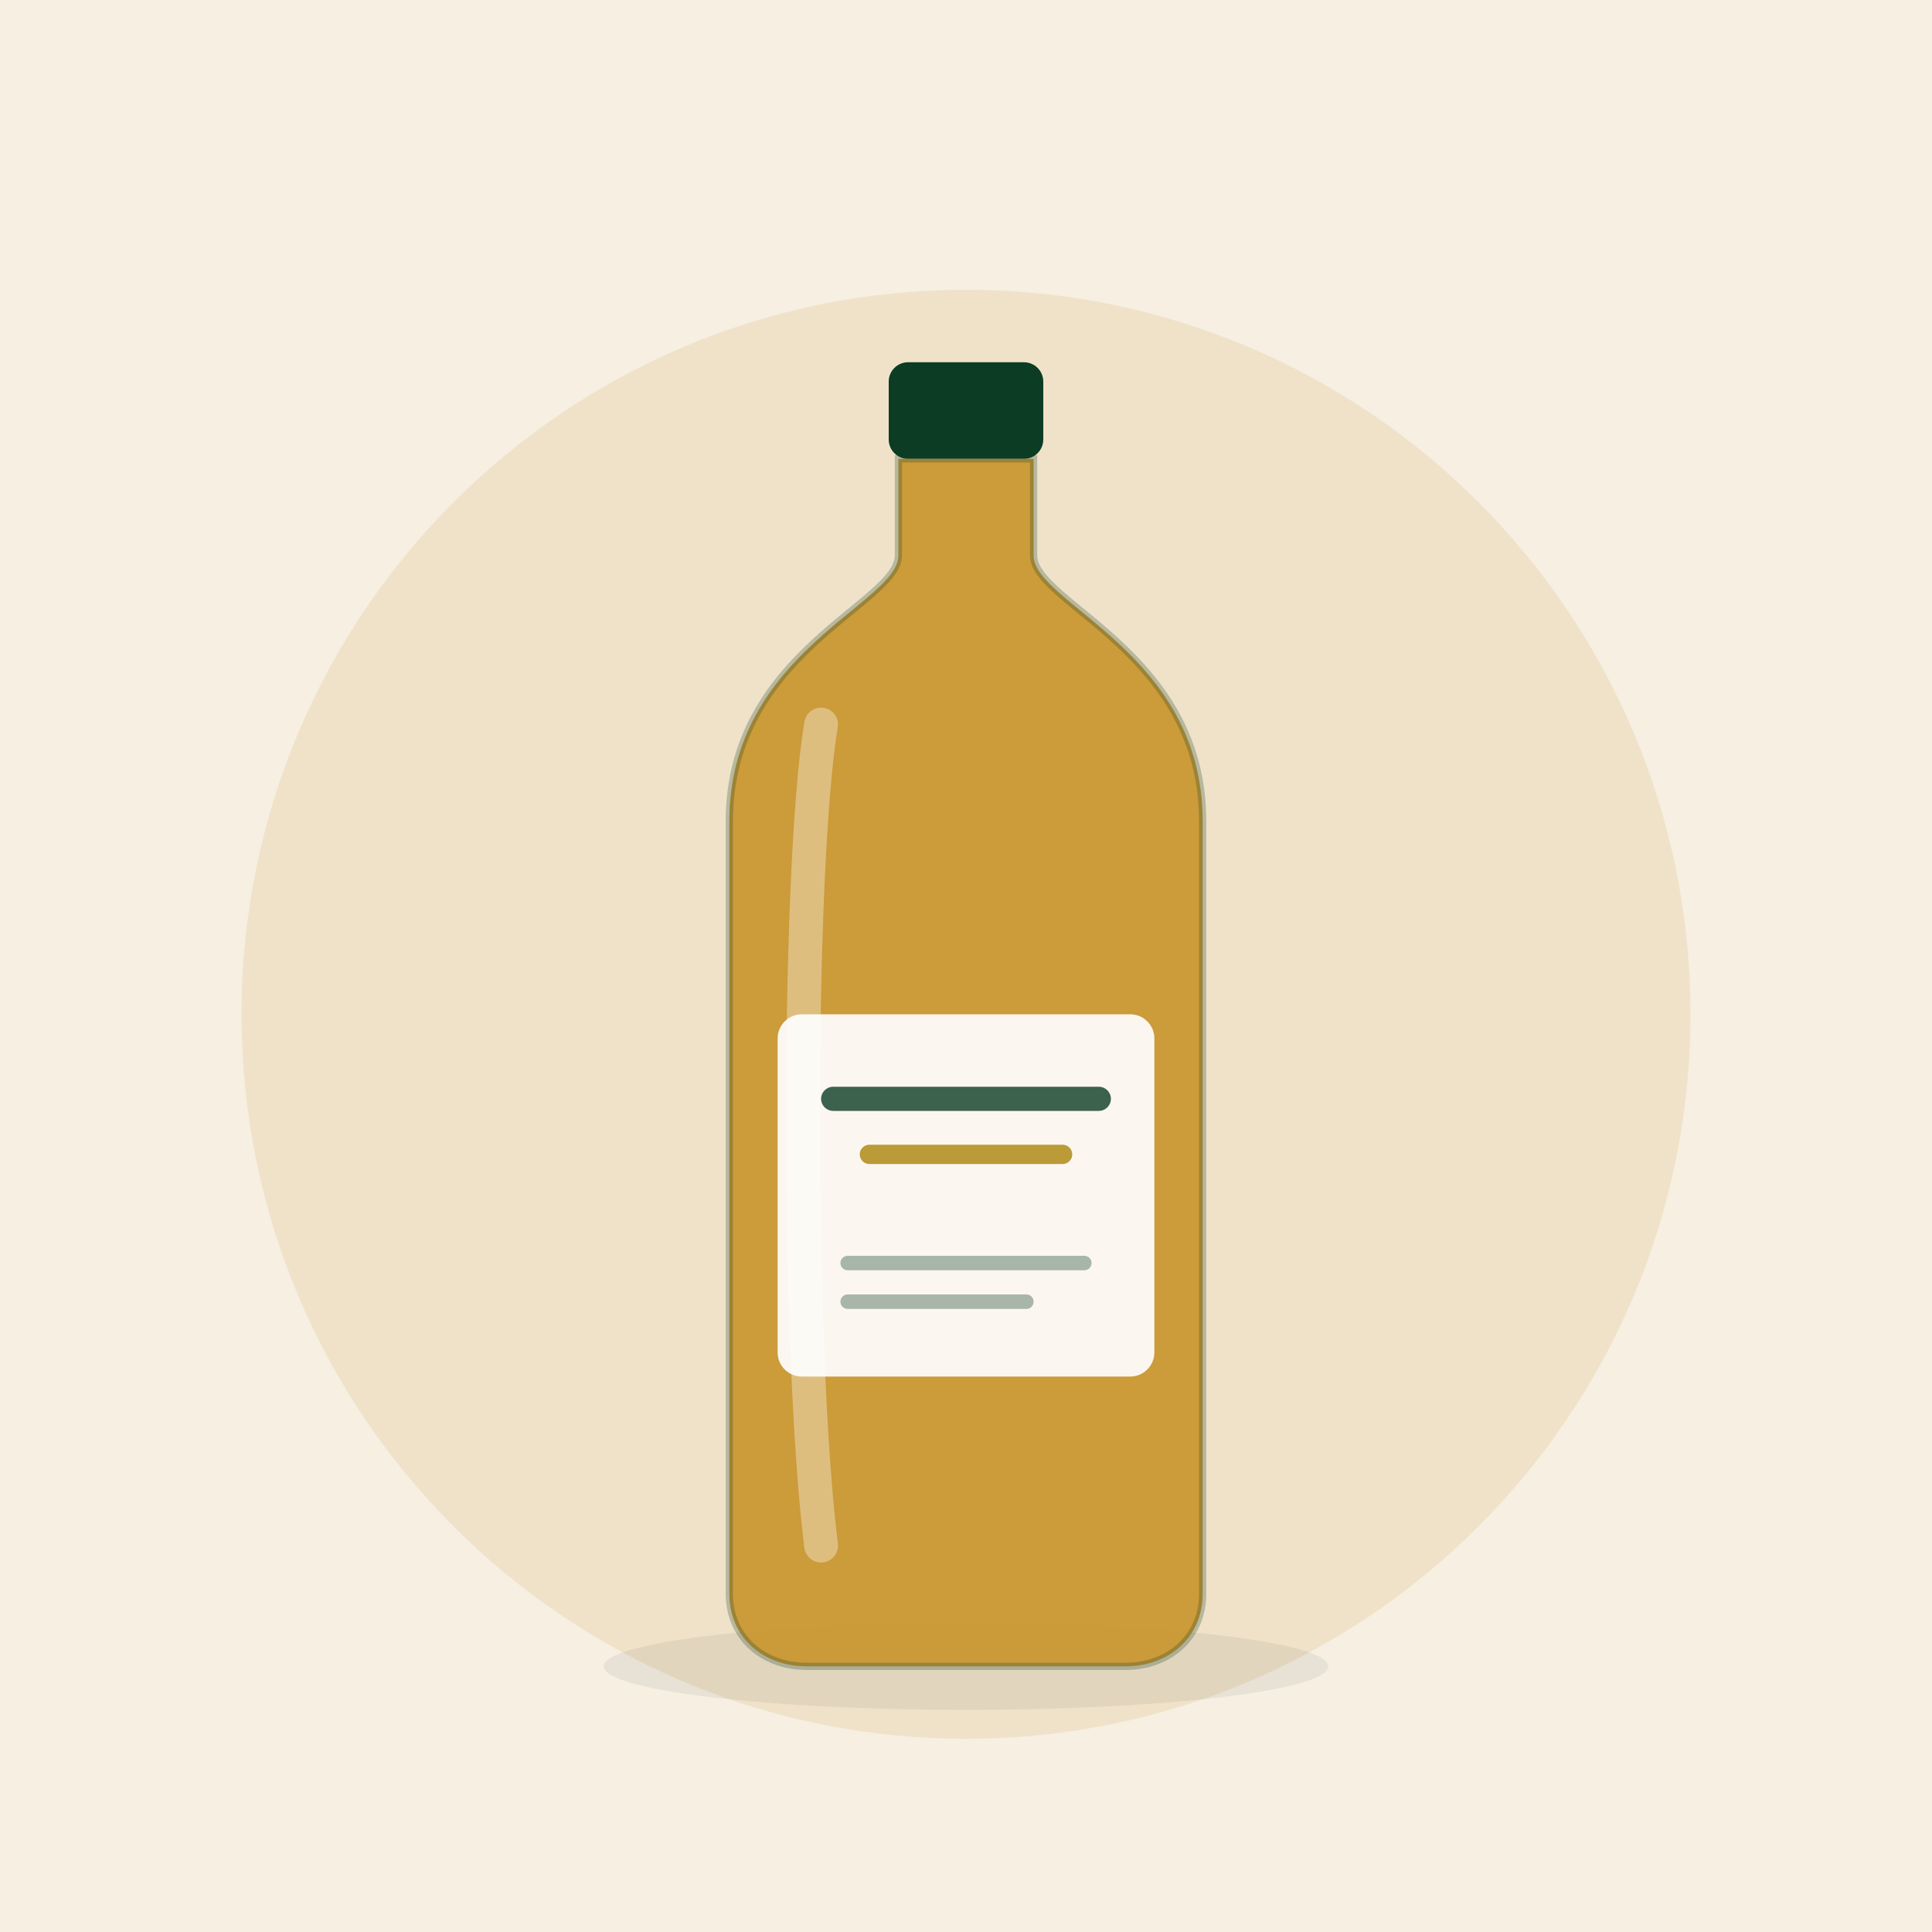
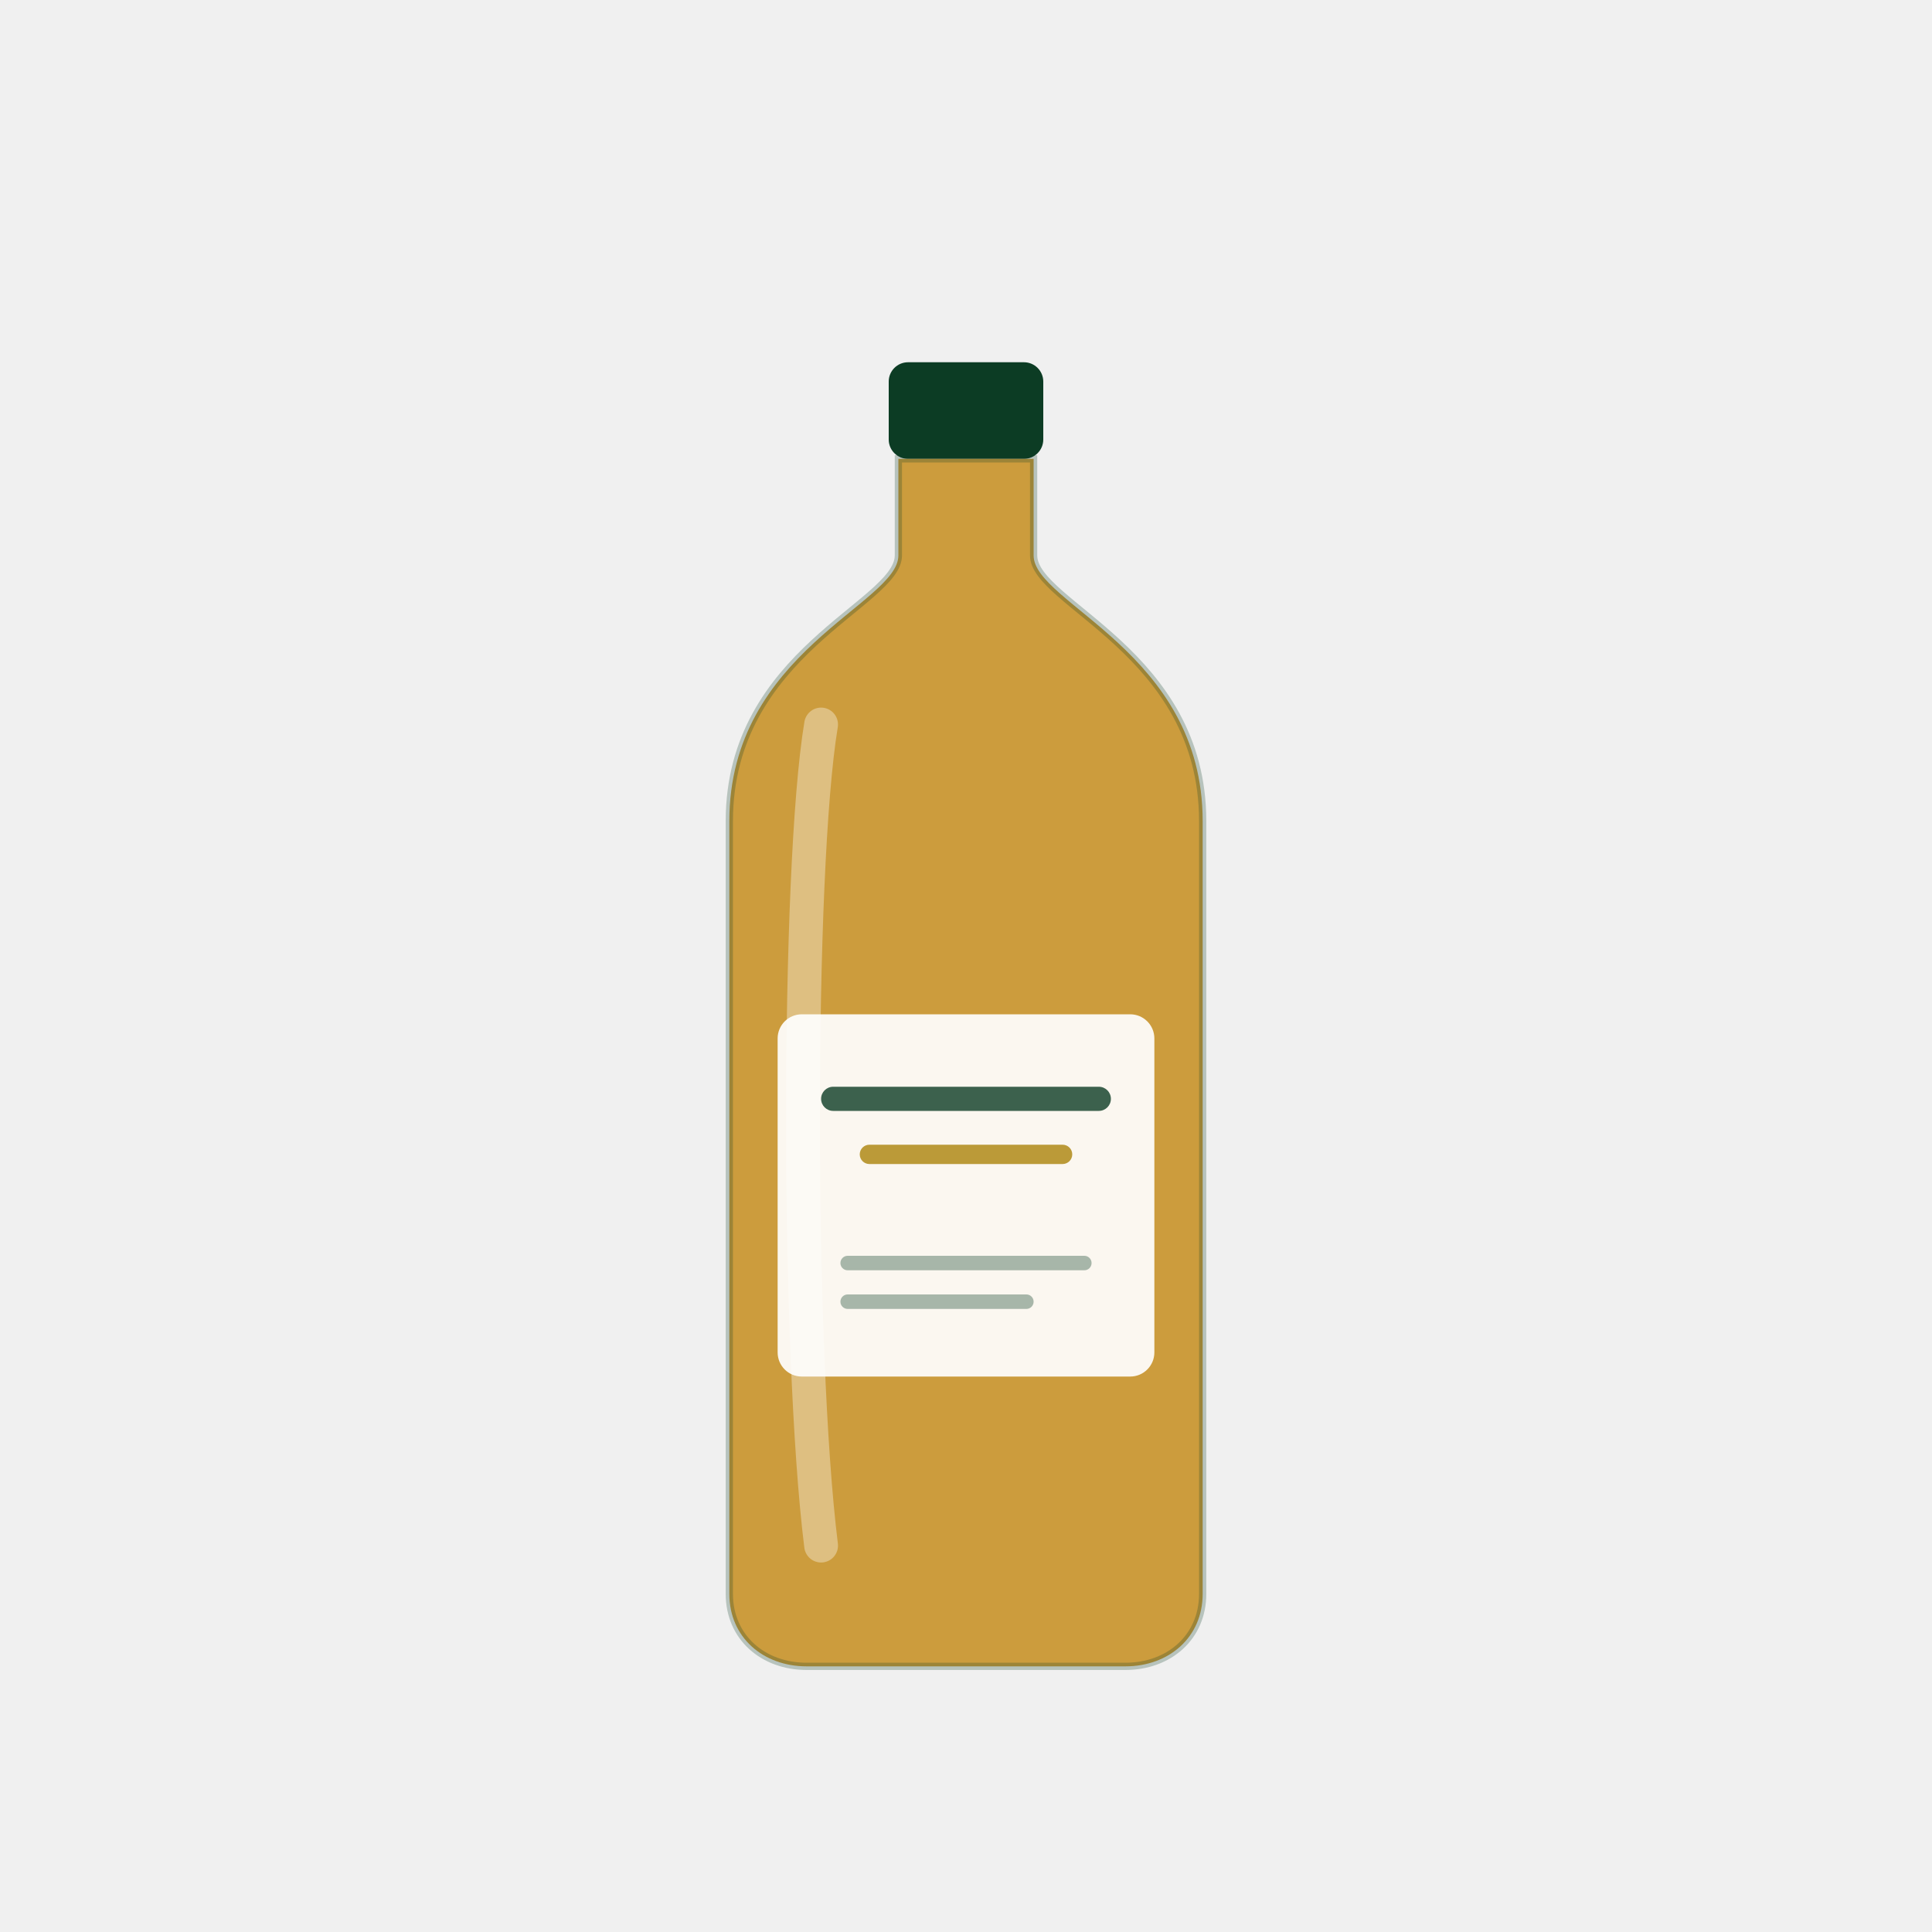
<svg xmlns="http://www.w3.org/2000/svg" viewBox="0 0 800 800" width="800" height="800">
-   <rect width="800" height="800" fill="#F6EFE2" />
-   <circle cx="400" cy="420" r="300" fill="#C9952E" opacity=".14" />
-   <ellipse cx="400" cy="690" rx="150" ry="18" fill="#000" opacity=".06" />
  <rect x="368" y="150" width="64" height="40" rx="8" fill="#0C3C24" />
  <path d="M372 190h56v40c0 20 70 40 70 110v320c0 18-14 30-32 30H334c-18 0-32-12-32-30V340c0-70 70-90 70-110z" fill="#C9952E" opacity=".92" />
  <path d="M372 190h56v40c0 20 70 40 70 110v320c0 18-14 30-32 30H334c-18 0-32-12-32-30V340c0-70 70-90 70-110z" fill="none" stroke="#0C3C24" stroke-opacity=".25" stroke-width="3" />
  <rect x="322" y="420" width="156" height="150" rx="10" fill="#fff" opacity=".92" />
  <rect x="340" y="450" width="120" height="10" rx="5" fill="#0C3C24" opacity=".8" />
  <rect x="356" y="474" width="88" height="8" rx="4" fill="#B49024" opacity=".9" />
  <rect x="348" y="520" width="104" height="6" rx="3" fill="#0C3C24" opacity=".35" />
  <rect x="348" y="536" width="80" height="6" rx="3" fill="#0C3C24" opacity=".35" />
  <path d="M340 300c-10 60-10 260 0 340" stroke="#fff" stroke-opacity=".35" stroke-width="14" stroke-linecap="round" fill="none" />
</svg>
